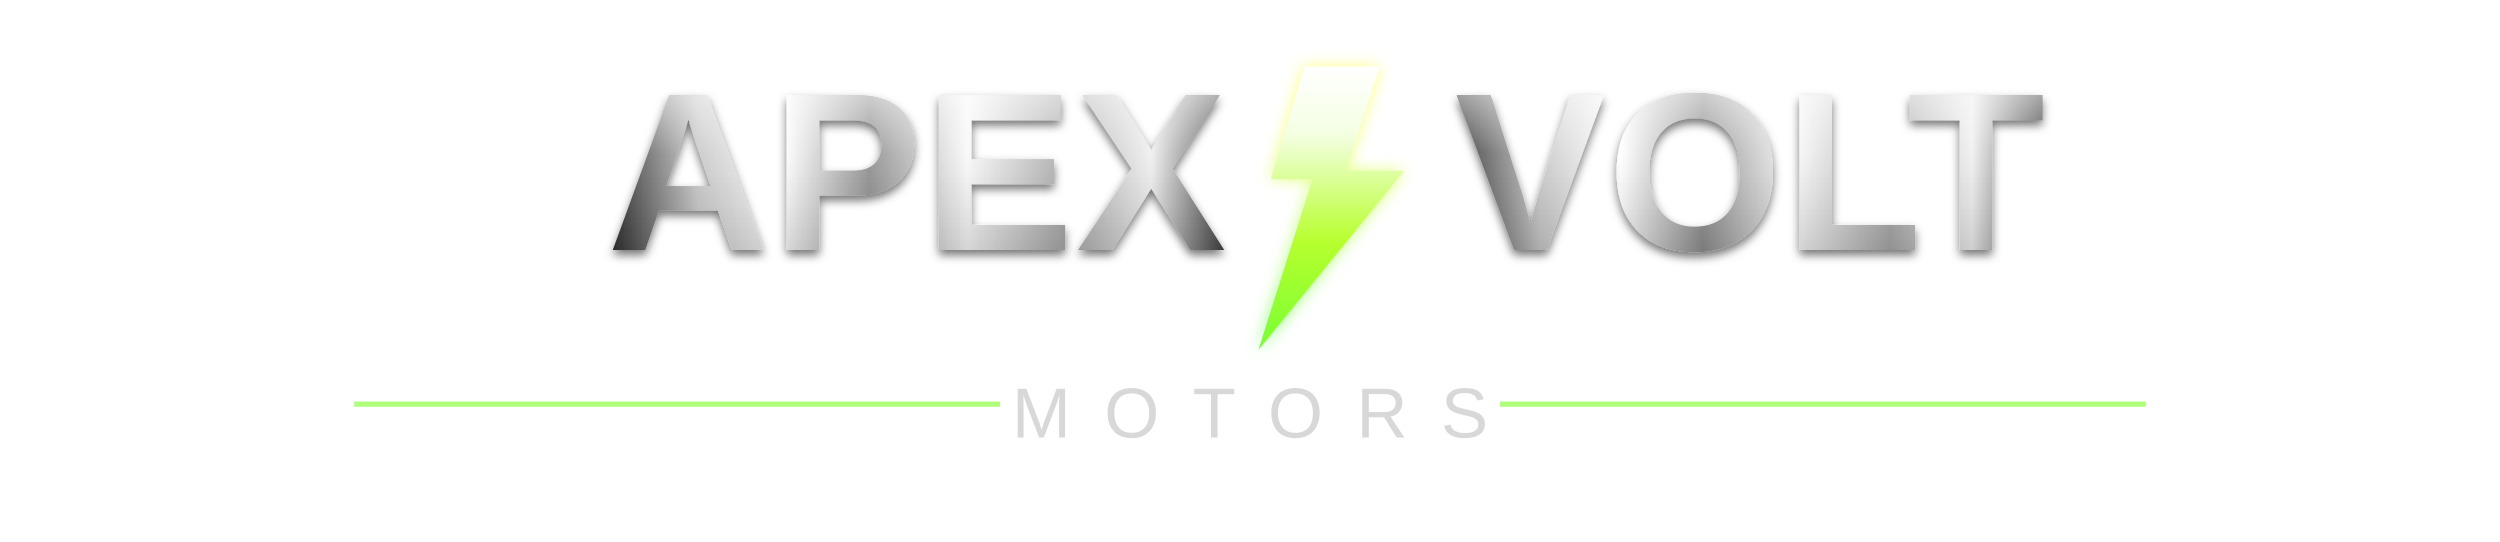
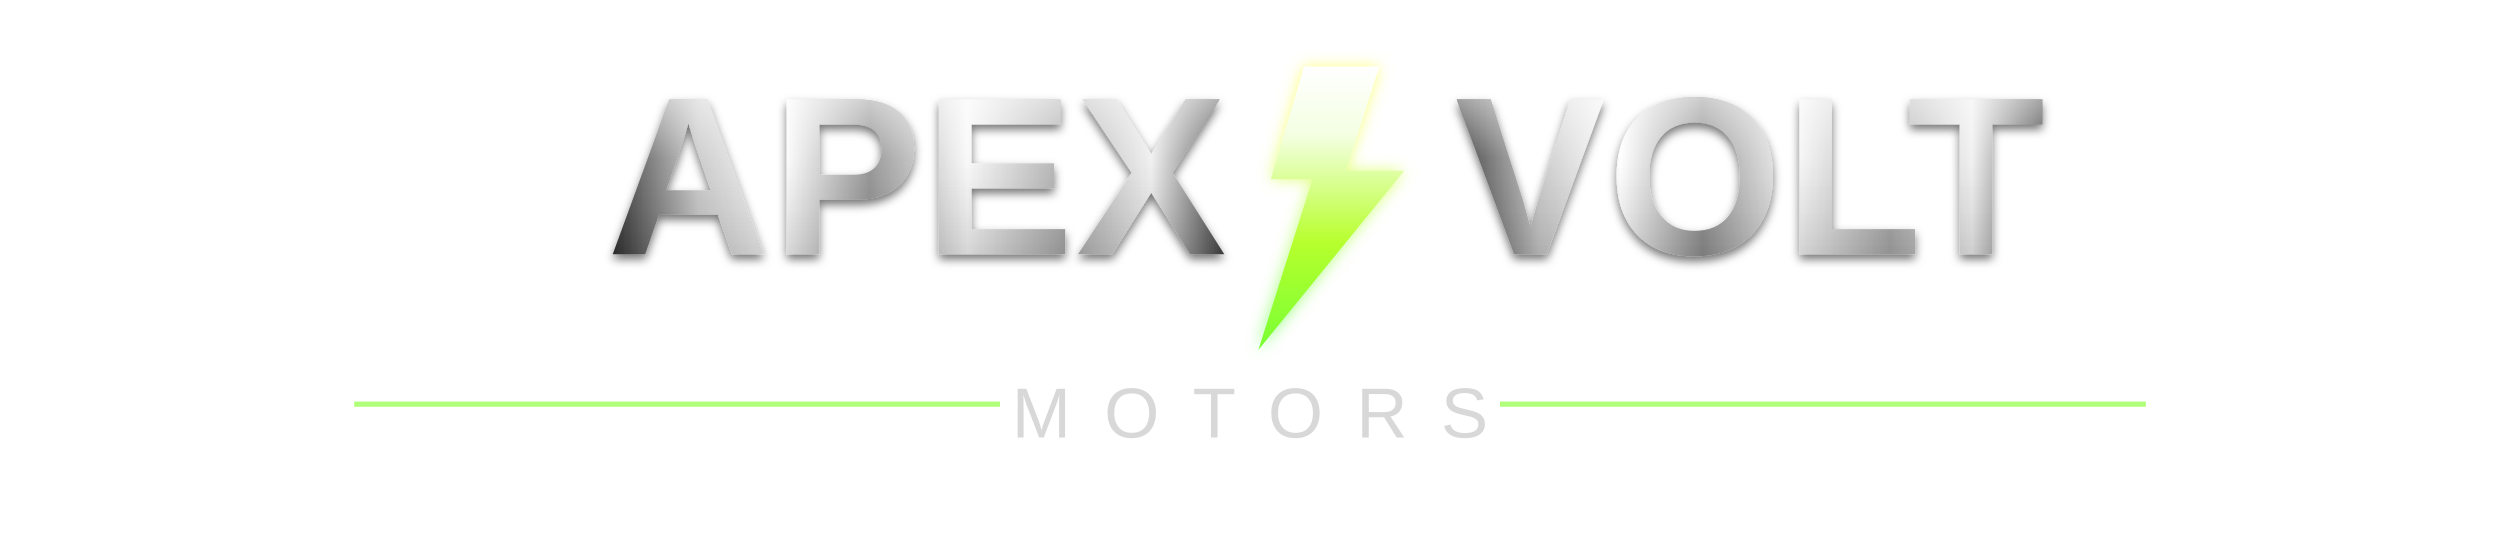
<svg xmlns="http://www.w3.org/2000/svg" width="1200" height="260" viewBox="0 0 1200 260">
  <defs>
    <linearGradient id="chromeMain" x1="0%" y1="0%" x2="100%" y2="0%">
      <stop offset="0%" stop-color="#2f2f2f" />
      <stop offset="14%" stop-color="#c8c8c8" />
      <stop offset="28%" stop-color="#ffffff" />
      <stop offset="42%" stop-color="#8f8f8f" />
      <stop offset="58%" stop-color="#f8f8f8" />
      <stop offset="74%" stop-color="#a8a8a8" />
      <stop offset="88%" stop-color="#efefef" />
      <stop offset="100%" stop-color="#404040" />
    </linearGradient>
    <linearGradient id="chromeTop" x1="0%" y1="0%" x2="0%" y2="100%">
      <stop offset="0%" stop-color="#ffffff" stop-opacity="0.96" />
      <stop offset="38%" stop-color="#ffffff" stop-opacity="0.18" />
      <stop offset="100%" stop-color="#000000" stop-opacity="0.24" />
    </linearGradient>
    <linearGradient id="boltFill" x1="0%" y1="0%" x2="0%" y2="100%">
      <stop offset="0%" stop-color="#ffffff" />
      <stop offset="24%" stop-color="#f4ffe2" />
      <stop offset="62%" stop-color="#b7ff2d" />
      <stop offset="100%" stop-color="#77ff33" />
    </linearGradient>
    <filter id="shadow" x="-20%" y="-20%" width="140%" height="180%">
      <feDropShadow dx="0" dy="2.4" stdDeviation="2.4" flood-color="#000000" flood-opacity="0.55" />
    </filter>
    <filter id="greenGlow" x="-80%" y="-80%" width="260%" height="260%">
      <feGaussianBlur stdDeviation="3.6" result="blur" />
      <feColorMatrix in="blur" type="matrix" values="1 0 0 0 0                 0 1 0 0 0.95                 0 0 0 0 0.15                 0 0 0 0.88 0" />
      <feMerge>
        <feMergeNode />
        <feMergeNode in="SourceGraphic" />
      </feMerge>
    </filter>
    <style>
      .word {
        font-family: Arial, Helvetica, sans-serif;
        font-weight: 800;
        font-size: 108px;
        letter-spacing: 1px;
        fill: url(#chromeMain);
        filter: url(#shadow);
      }

      .wordHighlight {
        font-family: Arial, Helvetica, sans-serif;
        font-weight: 800;
        font-size: 108px;
        letter-spacing: 1px;
        fill: url(#chromeTop);
        opacity: 0.58;
      }

      .motors {
        font-family: Arial, Helvetica, sans-serif;
        font-weight: 500;
        font-size: 34px;
        letter-spacing: 16px;
        fill: #d8d8d8;
      }
    </style>
  </defs>
  <g transform="translate(600 110)" text-anchor="middle">
-     <text class="word" x="-160" y="10">APEX</text>
-     <text class="wordHighlight" x="-160" y="10">APEX</text>
-     <text class="word" x="240" y="10">VOLT</text>
-     <text class="wordHighlight" x="240" y="10">VOLT</text>
+     <text class="word" x="-160" y="12">APEX</text>
+     <text class="wordHighlight" x="-160" y="12">APEX</text>
+     <text class="word" x="240" y="12">VOLT</text>
+     <text class="wordHighlight" x="240" y="12">VOLT</text>
    <g transform="translate(0 -78)" filter="url(#greenGlow)">
      <path d="M26 0 L10 54 L30 54 L4 136 L74 50 L46 50 L62 0 Z" fill="url(#boltFill)" />
    </g>
    <line x1="-430" y1="84" x2="-120" y2="84" stroke="#8dff42" stroke-opacity="0.7" stroke-width="2.5" />
    <line x1="120" y1="84" x2="430" y2="84" stroke="#8dff42" stroke-opacity="0.7" stroke-width="2.5" />
    <text class="motors" x="0" y="100">MOTORS</text>
  </g>
</svg>
